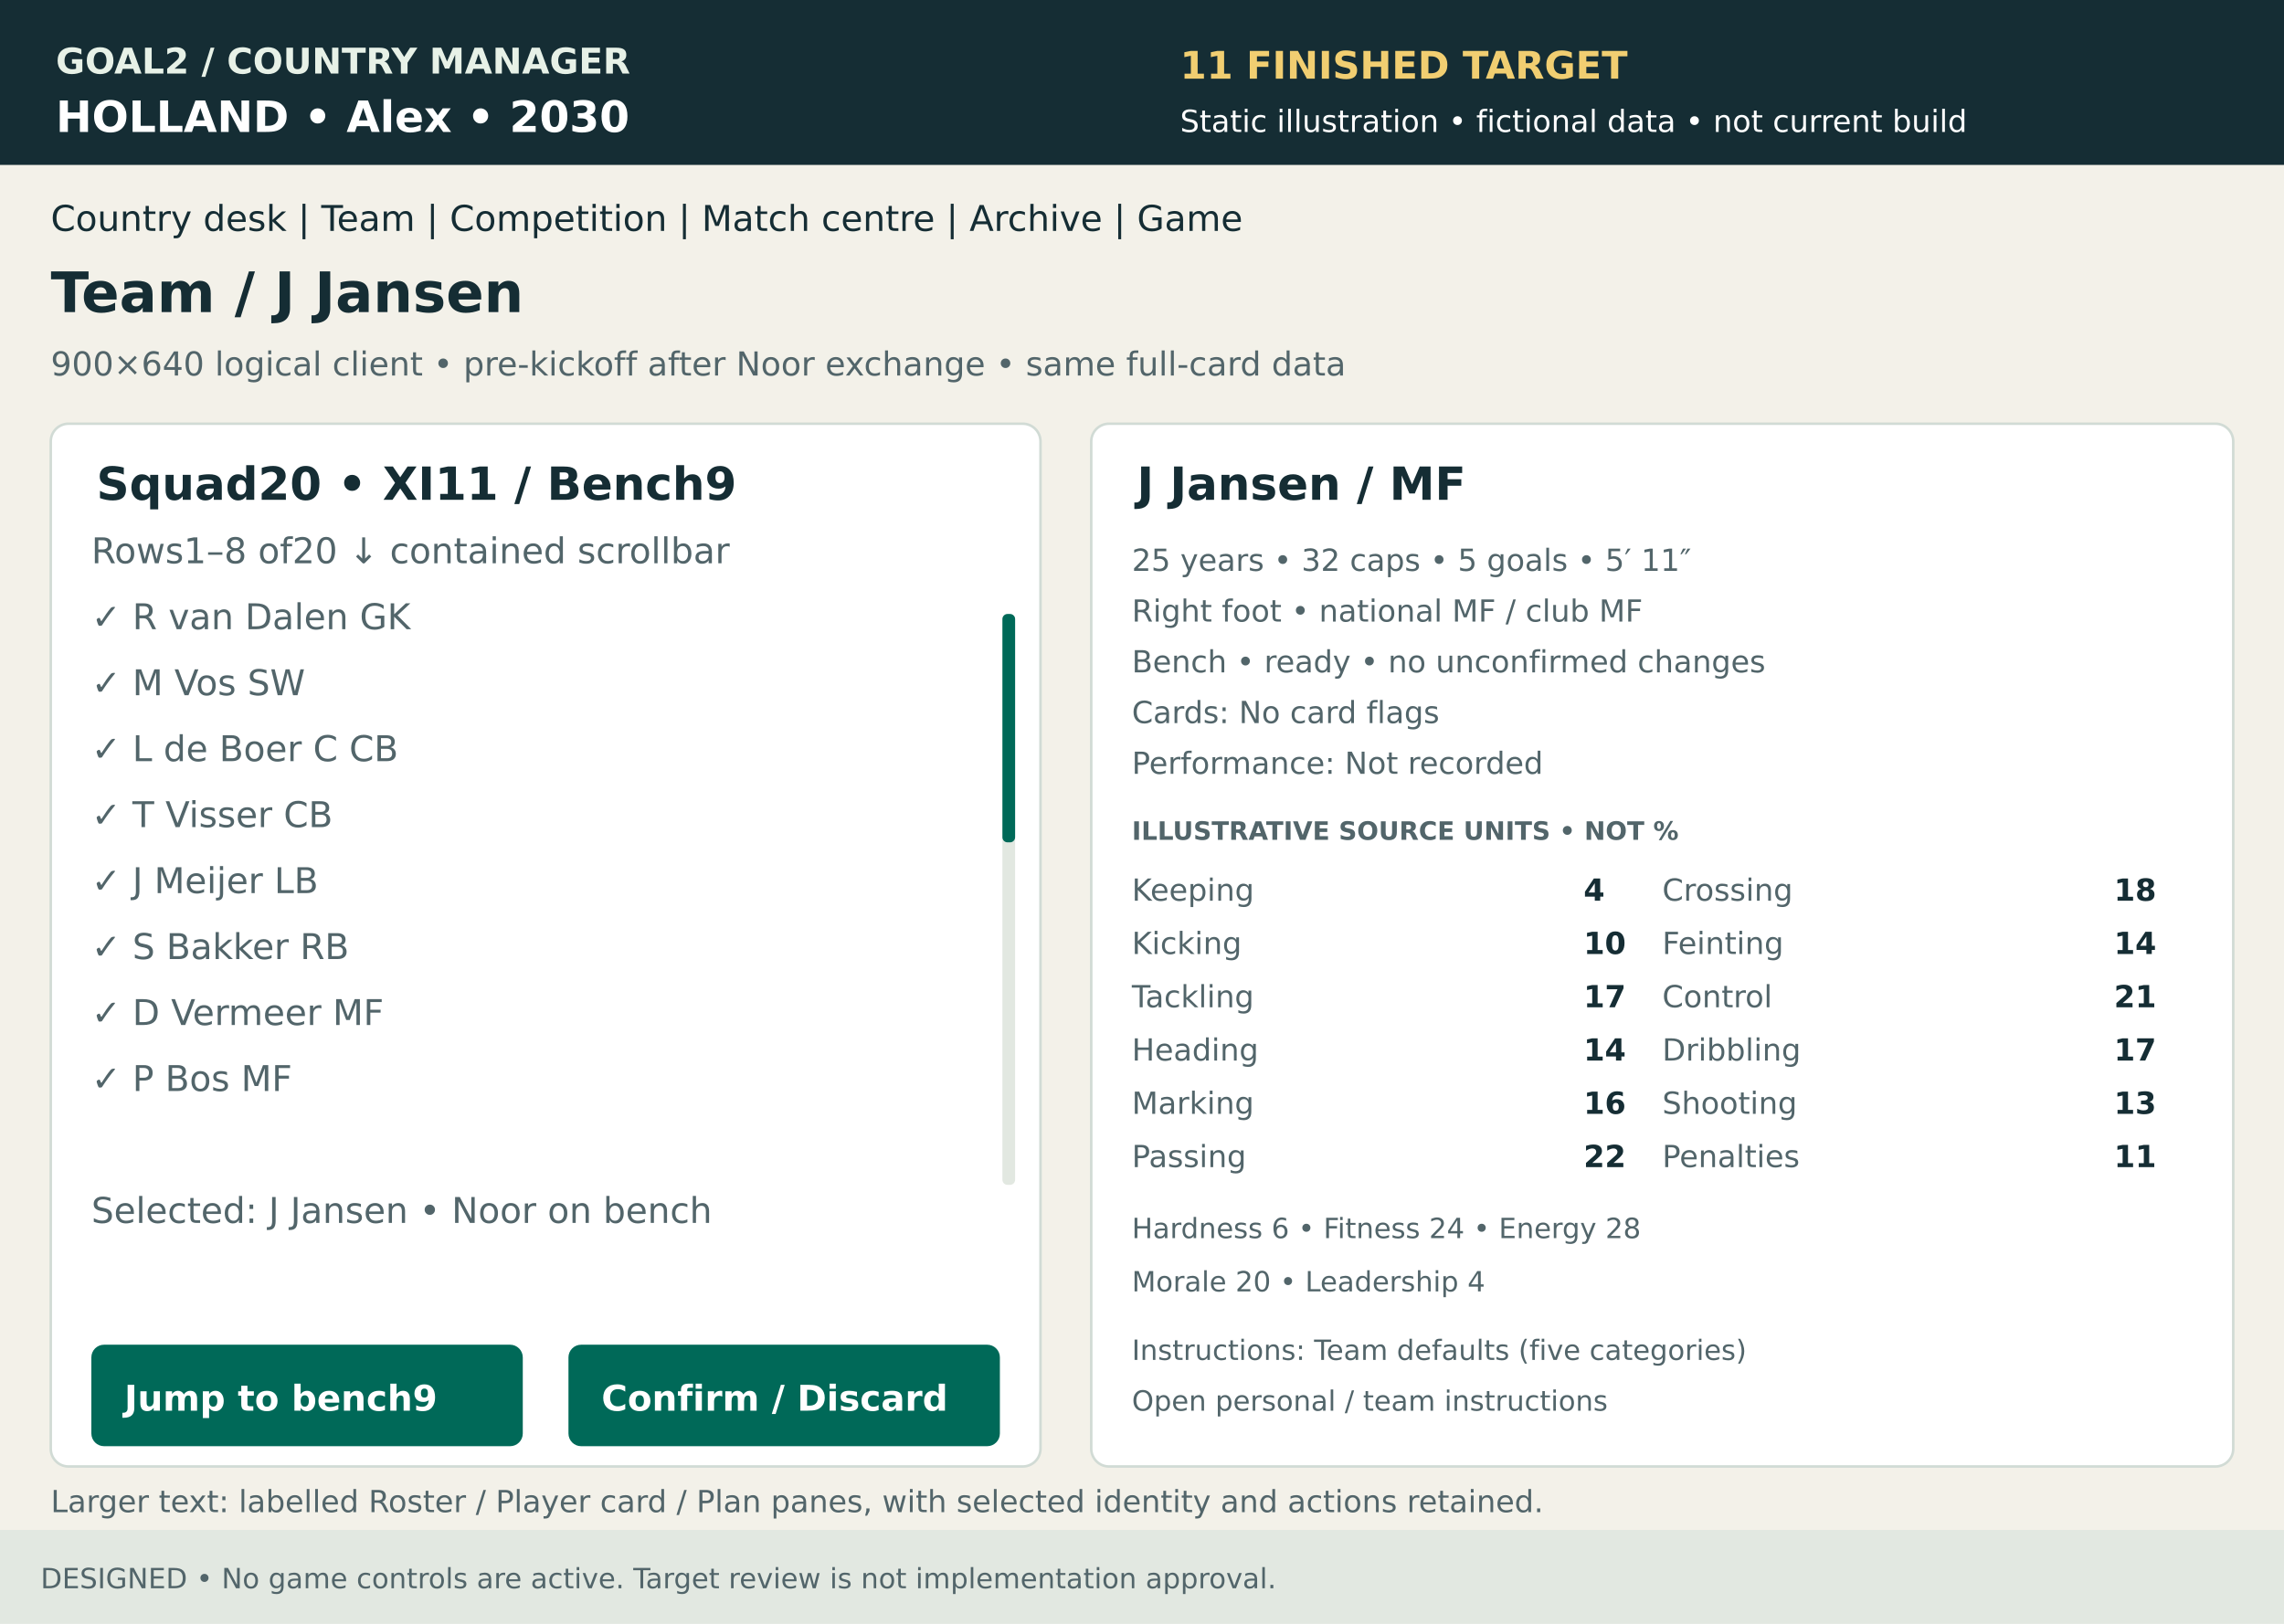
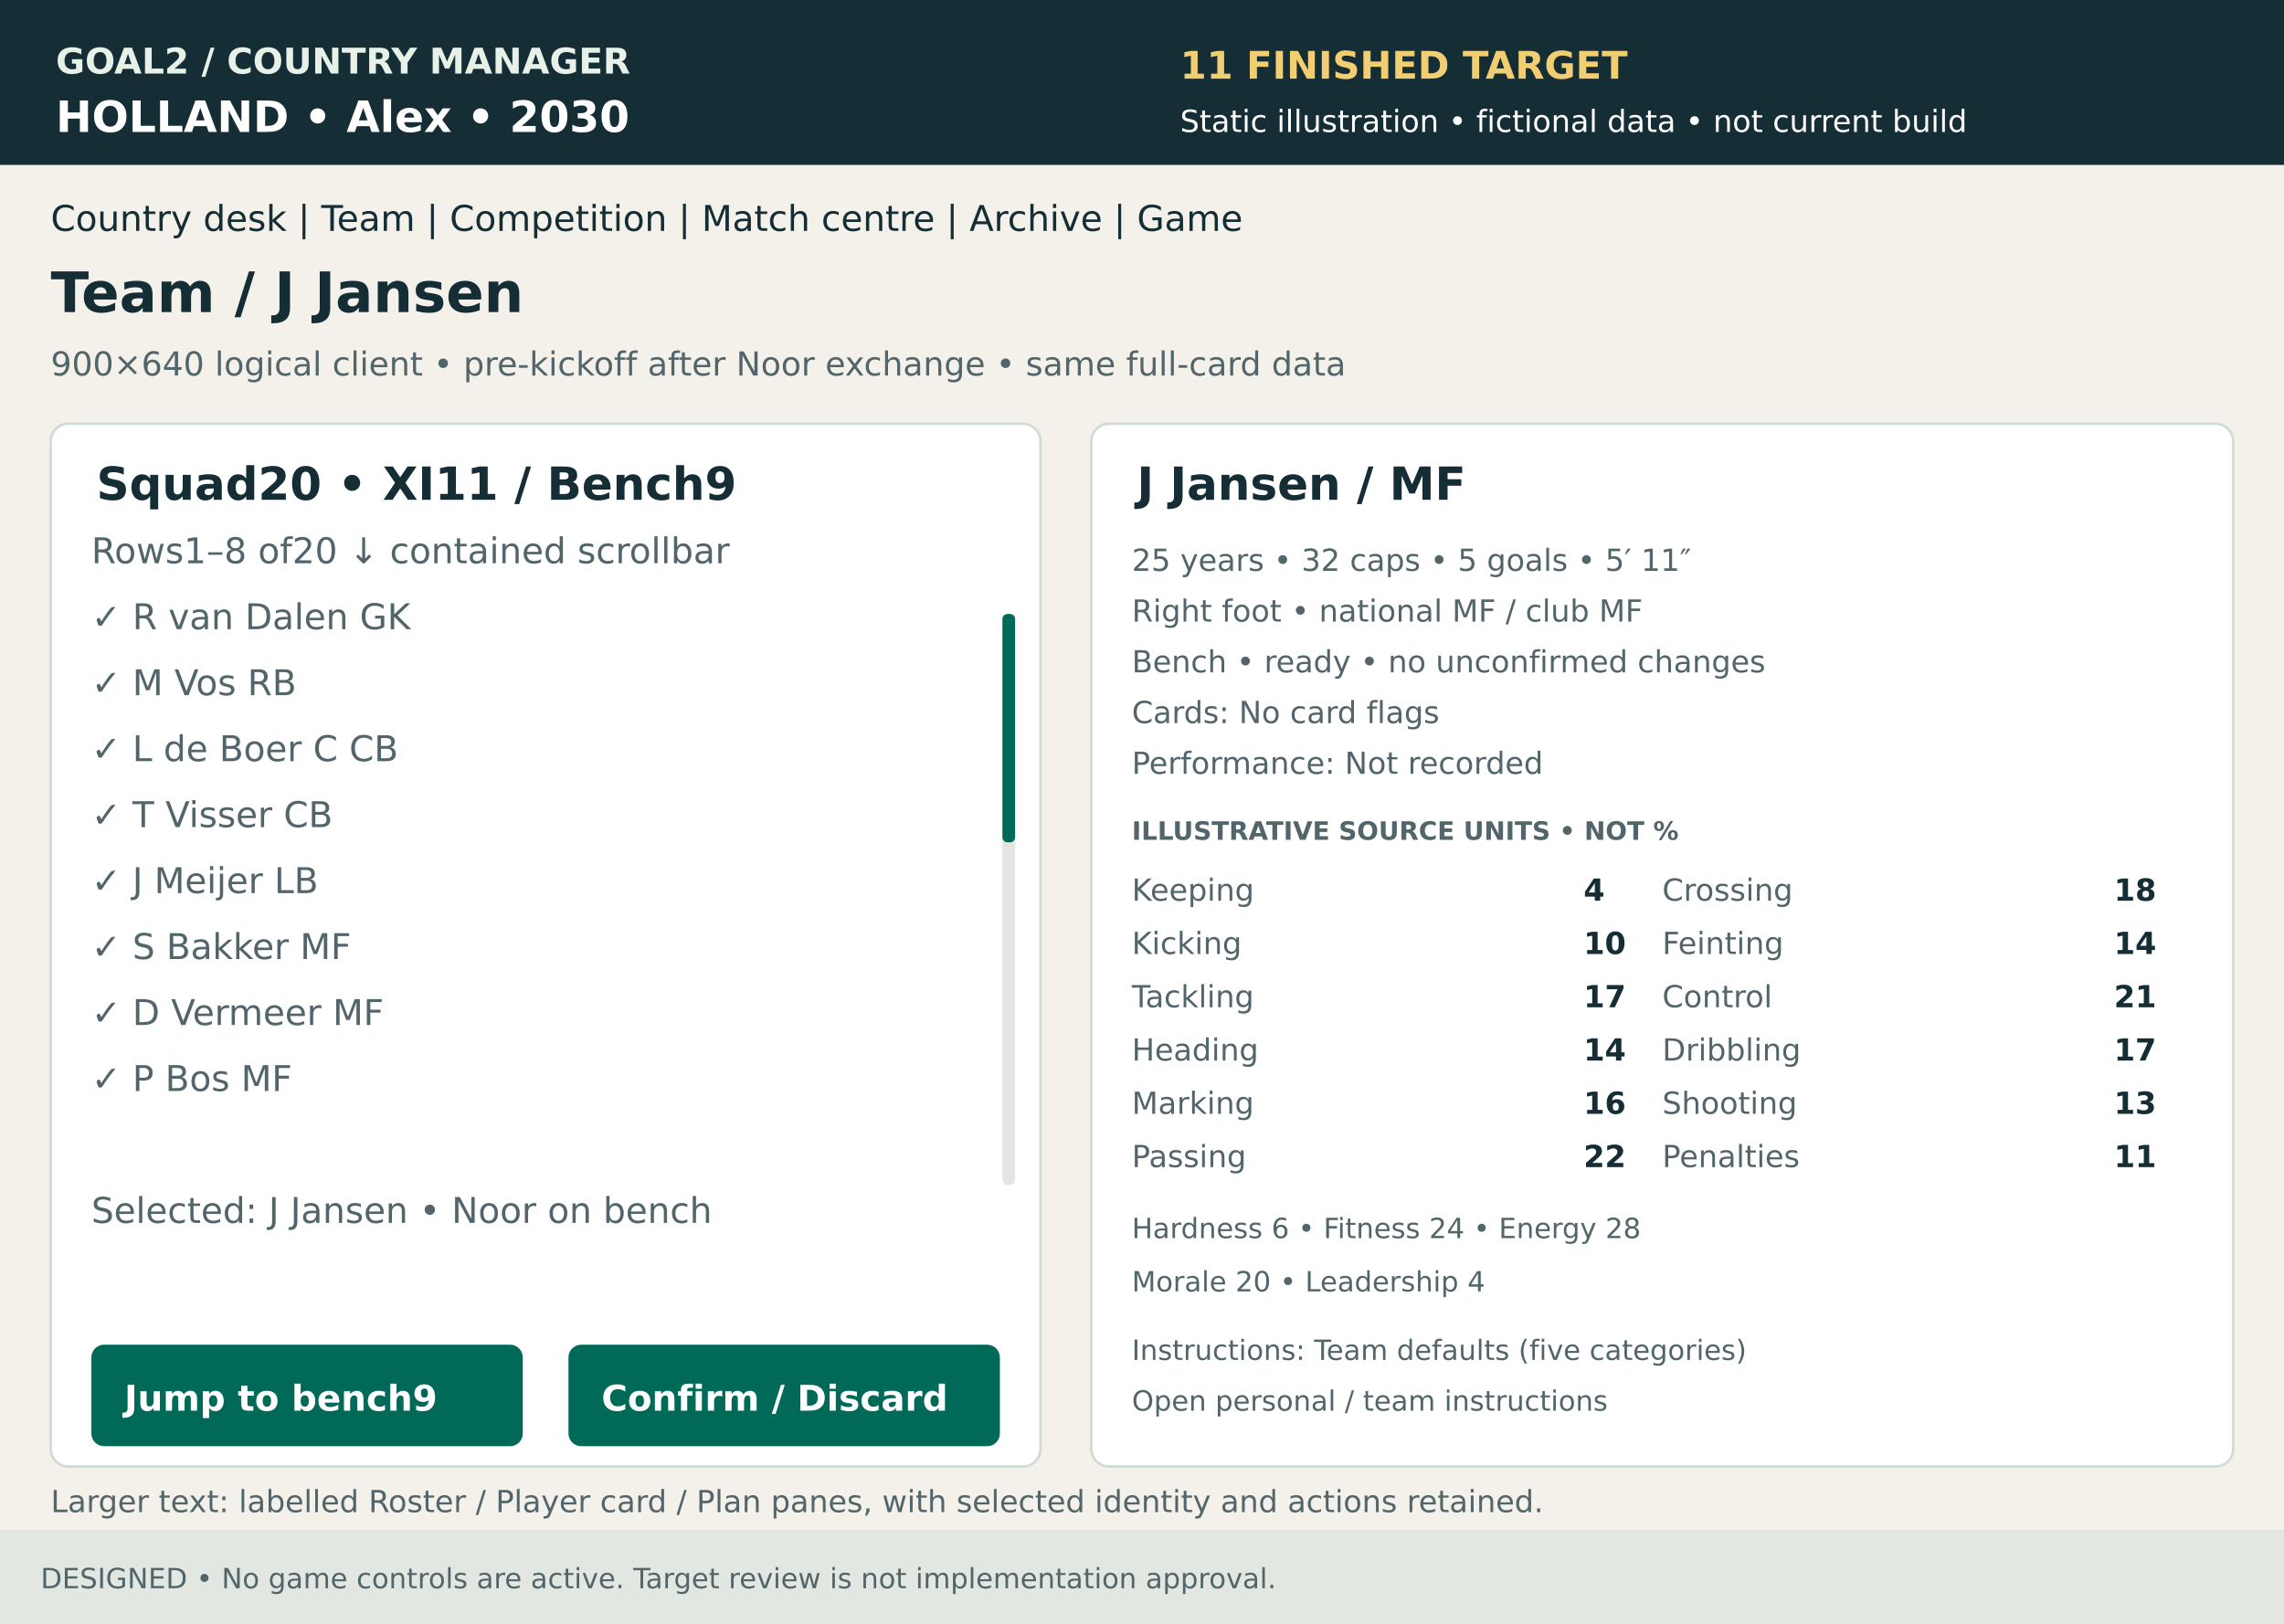
<svg xmlns="http://www.w3.org/2000/svg" width="900" height="640" viewBox="0 0 900 640">
  <rect x="0" y="0" width="900" height="640" rx="0" fill="#f3f1e9" />
  <rect x="0" y="0" width="900" height="65" rx="0" fill="#152d34" />
  <text x="22" y="29" font-family="DejaVu Sans" font-size="14" font-weight="700" fill="#e7f1e7">GOAL2  /  COUNTRY MANAGER</text>
  <text x="22" y="52" font-family="DejaVu Sans" font-size="17" font-weight="700" fill="white">HOLLAND  •  Alex  •  2030</text>
  <text x="465" y="31" font-family="DejaVu Sans" font-size="15" font-weight="700" fill="#f1ce71">11  FINISHED TARGET</text>
  <text x="465" y="52" font-family="DejaVu Sans" font-size="12" font-weight="400" fill="white">Static illustration • fictional data • not current build</text>
  <text x="20" y="91" font-family="DejaVu Sans" font-size="14" font-weight="400" fill="#152d34">Country desk   |   Team   |   Competition   |   Match centre   |   Archive   |   Game</text>
  <text x="20" y="123" font-family="DejaVu Sans" font-size="22" font-weight="700" fill="#152d34">Team  /  J Jansen</text>
  <text x="20" y="148" font-family="DejaVu Sans" font-size="13" font-weight="400" fill="#52656a">900×640 logical client • pre-kickoff after Noor exchange • same full-card data</text>
  <rect x="0" y="603" width="900" height="37" rx="0" fill="#e2e8e1" />
  <text x="16" y="626" font-family="DejaVu Sans" font-size="11" font-weight="400" fill="#52656a">DESIGNED • No game controls are active. Target review is not implementation approval.</text>
  <rect x="20" y="167" width="390" height="411" rx="7" fill="white" stroke="#d1dbd5" />
  <text x="38" y="197" font-family="DejaVu Sans" font-size="18" font-weight="700" fill="#152d34">Squad20 • XI11 / Bench9</text>
  <text x="36" y="222" font-family="DejaVu Sans" font-size="14" font-weight="400" fill="#52656a">Rows1–8 of20   ↓ contained scrollbar</text>
  <text x="36" y="248" font-family="DejaVu Sans" font-size="14" font-weight="400" fill="#52656a">✓ R van Dalen    GK</text>
-   <text x="36" y="274" font-family="DejaVu Sans" font-size="14" font-weight="400" fill="#52656a">✓ M Vos          SW</text>
+   <text x="36" y="274" font-family="DejaVu Sans" font-size="14" font-weight="400" fill="#52656a">✓ M Vos          RB</text>
  <text x="36" y="300" font-family="DejaVu Sans" font-size="14" font-weight="400" fill="#52656a">✓ L de Boer C    CB</text>
  <text x="36" y="326" font-family="DejaVu Sans" font-size="14" font-weight="400" fill="#52656a">✓ T Visser       CB</text>
  <text x="36" y="352" font-family="DejaVu Sans" font-size="14" font-weight="400" fill="#52656a">✓ J Meijer       LB</text>
-   <text x="36" y="378" font-family="DejaVu Sans" font-size="14" font-weight="400" fill="#52656a">✓ S Bakker       RB</text>
+   <text x="36" y="378" font-family="DejaVu Sans" font-size="14" font-weight="400" fill="#52656a">✓ S Bakker       MF</text>
  <text x="36" y="404" font-family="DejaVu Sans" font-size="14" font-weight="400" fill="#52656a">✓ D Vermeer      MF</text>
  <text x="36" y="430" font-family="DejaVu Sans" font-size="14" font-weight="400" fill="#52656a">✓ P Bos          MF</text>
  <text x="36" y="456" font-family="DejaVu Sans" font-size="14" font-weight="400" fill="#52656a" />
  <text x="36" y="482" font-family="DejaVu Sans" font-size="14" font-weight="400" fill="#52656a">Selected: J Jansen • Noor on bench</text>
  <rect x="395" y="242" width="5" height="225" rx="2" fill="#e2e8e1" />
  <rect x="395" y="242" width="5" height="90" rx="2" fill="#006958" />
  <rect x="36" y="530" width="170" height="40" rx="5" fill="#006958" />
  <text x="49" y="556" font-family="DejaVu Sans" font-size="14" font-weight="700" fill="white">Jump to bench9</text>
  <rect x="224" y="530" width="170" height="40" rx="5" fill="#006958" />
  <text x="237" y="556" font-family="DejaVu Sans" font-size="14" font-weight="700" fill="white">Confirm / Discard</text>
  <rect x="430" y="167" width="450" height="411" rx="7" fill="white" stroke="#d1dbd5" />
  <text x="448" y="197" font-family="DejaVu Sans" font-size="18" font-weight="700" fill="#152d34">J Jansen  /  MF</text>
  <text x="446" y="225" font-family="DejaVu Sans" font-size="12" font-weight="400" fill="#52656a">25 years • 32 caps • 5 goals • 5′ 11″</text>
  <text x="446" y="245" font-family="DejaVu Sans" font-size="12" font-weight="400" fill="#52656a">Right foot • national MF / club MF</text>
  <text x="446" y="265" font-family="DejaVu Sans" font-size="12" font-weight="400" fill="#52656a">Bench • ready • no unconfirmed changes</text>
  <text x="446" y="285" font-family="DejaVu Sans" font-size="12" font-weight="400" fill="#52656a">Cards: No card flags</text>
  <text x="446" y="305" font-family="DejaVu Sans" font-size="12" font-weight="400" fill="#52656a">Performance: Not recorded</text>
  <text x="446" y="331" font-family="DejaVu Sans" font-size="10" font-weight="700" fill="#52656a">ILLUSTRATIVE SOURCE UNITS • NOT %</text>
  <text x="446.0" y="355" font-family="DejaVu Sans" font-size="12" font-weight="400" fill="#52656a">Keeping</text>
  <text x="624.0" y="355" font-family="DejaVu Sans" font-size="12" font-weight="700" fill="#152d34">4</text>
  <text x="446.0" y="376" font-family="DejaVu Sans" font-size="12" font-weight="400" fill="#52656a">Kicking</text>
  <text x="624.0" y="376" font-family="DejaVu Sans" font-size="12" font-weight="700" fill="#152d34">10</text>
  <text x="446.0" y="397" font-family="DejaVu Sans" font-size="12" font-weight="400" fill="#52656a">Tackling</text>
  <text x="624.0" y="397" font-family="DejaVu Sans" font-size="12" font-weight="700" fill="#152d34">17</text>
  <text x="446.0" y="418" font-family="DejaVu Sans" font-size="12" font-weight="400" fill="#52656a">Heading</text>
  <text x="624.0" y="418" font-family="DejaVu Sans" font-size="12" font-weight="700" fill="#152d34">14</text>
  <text x="446.0" y="439" font-family="DejaVu Sans" font-size="12" font-weight="400" fill="#52656a">Marking</text>
  <text x="624.0" y="439" font-family="DejaVu Sans" font-size="12" font-weight="700" fill="#152d34">16</text>
  <text x="446.0" y="460" font-family="DejaVu Sans" font-size="12" font-weight="400" fill="#52656a">Passing</text>
  <text x="624.0" y="460" font-family="DejaVu Sans" font-size="12" font-weight="700" fill="#152d34">22</text>
  <text x="655.0" y="355" font-family="DejaVu Sans" font-size="12" font-weight="400" fill="#52656a">Crossing</text>
  <text x="833.0" y="355" font-family="DejaVu Sans" font-size="12" font-weight="700" fill="#152d34">18</text>
  <text x="655.0" y="376" font-family="DejaVu Sans" font-size="12" font-weight="400" fill="#52656a">Feinting</text>
  <text x="833.0" y="376" font-family="DejaVu Sans" font-size="12" font-weight="700" fill="#152d34">14</text>
  <text x="655.0" y="397" font-family="DejaVu Sans" font-size="12" font-weight="400" fill="#52656a">Control</text>
  <text x="833.0" y="397" font-family="DejaVu Sans" font-size="12" font-weight="700" fill="#152d34">21</text>
  <text x="655.0" y="418" font-family="DejaVu Sans" font-size="12" font-weight="400" fill="#52656a">Dribbling</text>
  <text x="833.0" y="418" font-family="DejaVu Sans" font-size="12" font-weight="700" fill="#152d34">17</text>
  <text x="655.0" y="439" font-family="DejaVu Sans" font-size="12" font-weight="400" fill="#52656a">Shooting</text>
  <text x="833.0" y="439" font-family="DejaVu Sans" font-size="12" font-weight="700" fill="#152d34">13</text>
  <text x="655.0" y="460" font-family="DejaVu Sans" font-size="12" font-weight="400" fill="#52656a">Penalties</text>
  <text x="833.0" y="460" font-family="DejaVu Sans" font-size="12" font-weight="700" fill="#152d34">11</text>
  <text x="446" y="488" font-family="DejaVu Sans" font-size="11" font-weight="400" fill="#52656a">Hardness 6  •  Fitness 24  •  Energy 28</text>
  <text x="446" y="509" font-family="DejaVu Sans" font-size="11" font-weight="400" fill="#52656a">Morale 20  •  Leadership 4</text>
  <text x="446" y="536" font-family="DejaVu Sans" font-size="11" font-weight="400" fill="#52656a">Instructions: Team defaults (five categories)</text>
  <text x="446" y="556" font-family="DejaVu Sans" font-size="11" font-weight="400" fill="#52656a">Open personal / team instructions</text>
  <text x="20" y="596" font-family="DejaVu Sans" font-size="12" font-weight="400" fill="#52656a">Larger text: labelled Roster / Player card / Plan panes, with selected identity and actions retained.</text>
</svg>
